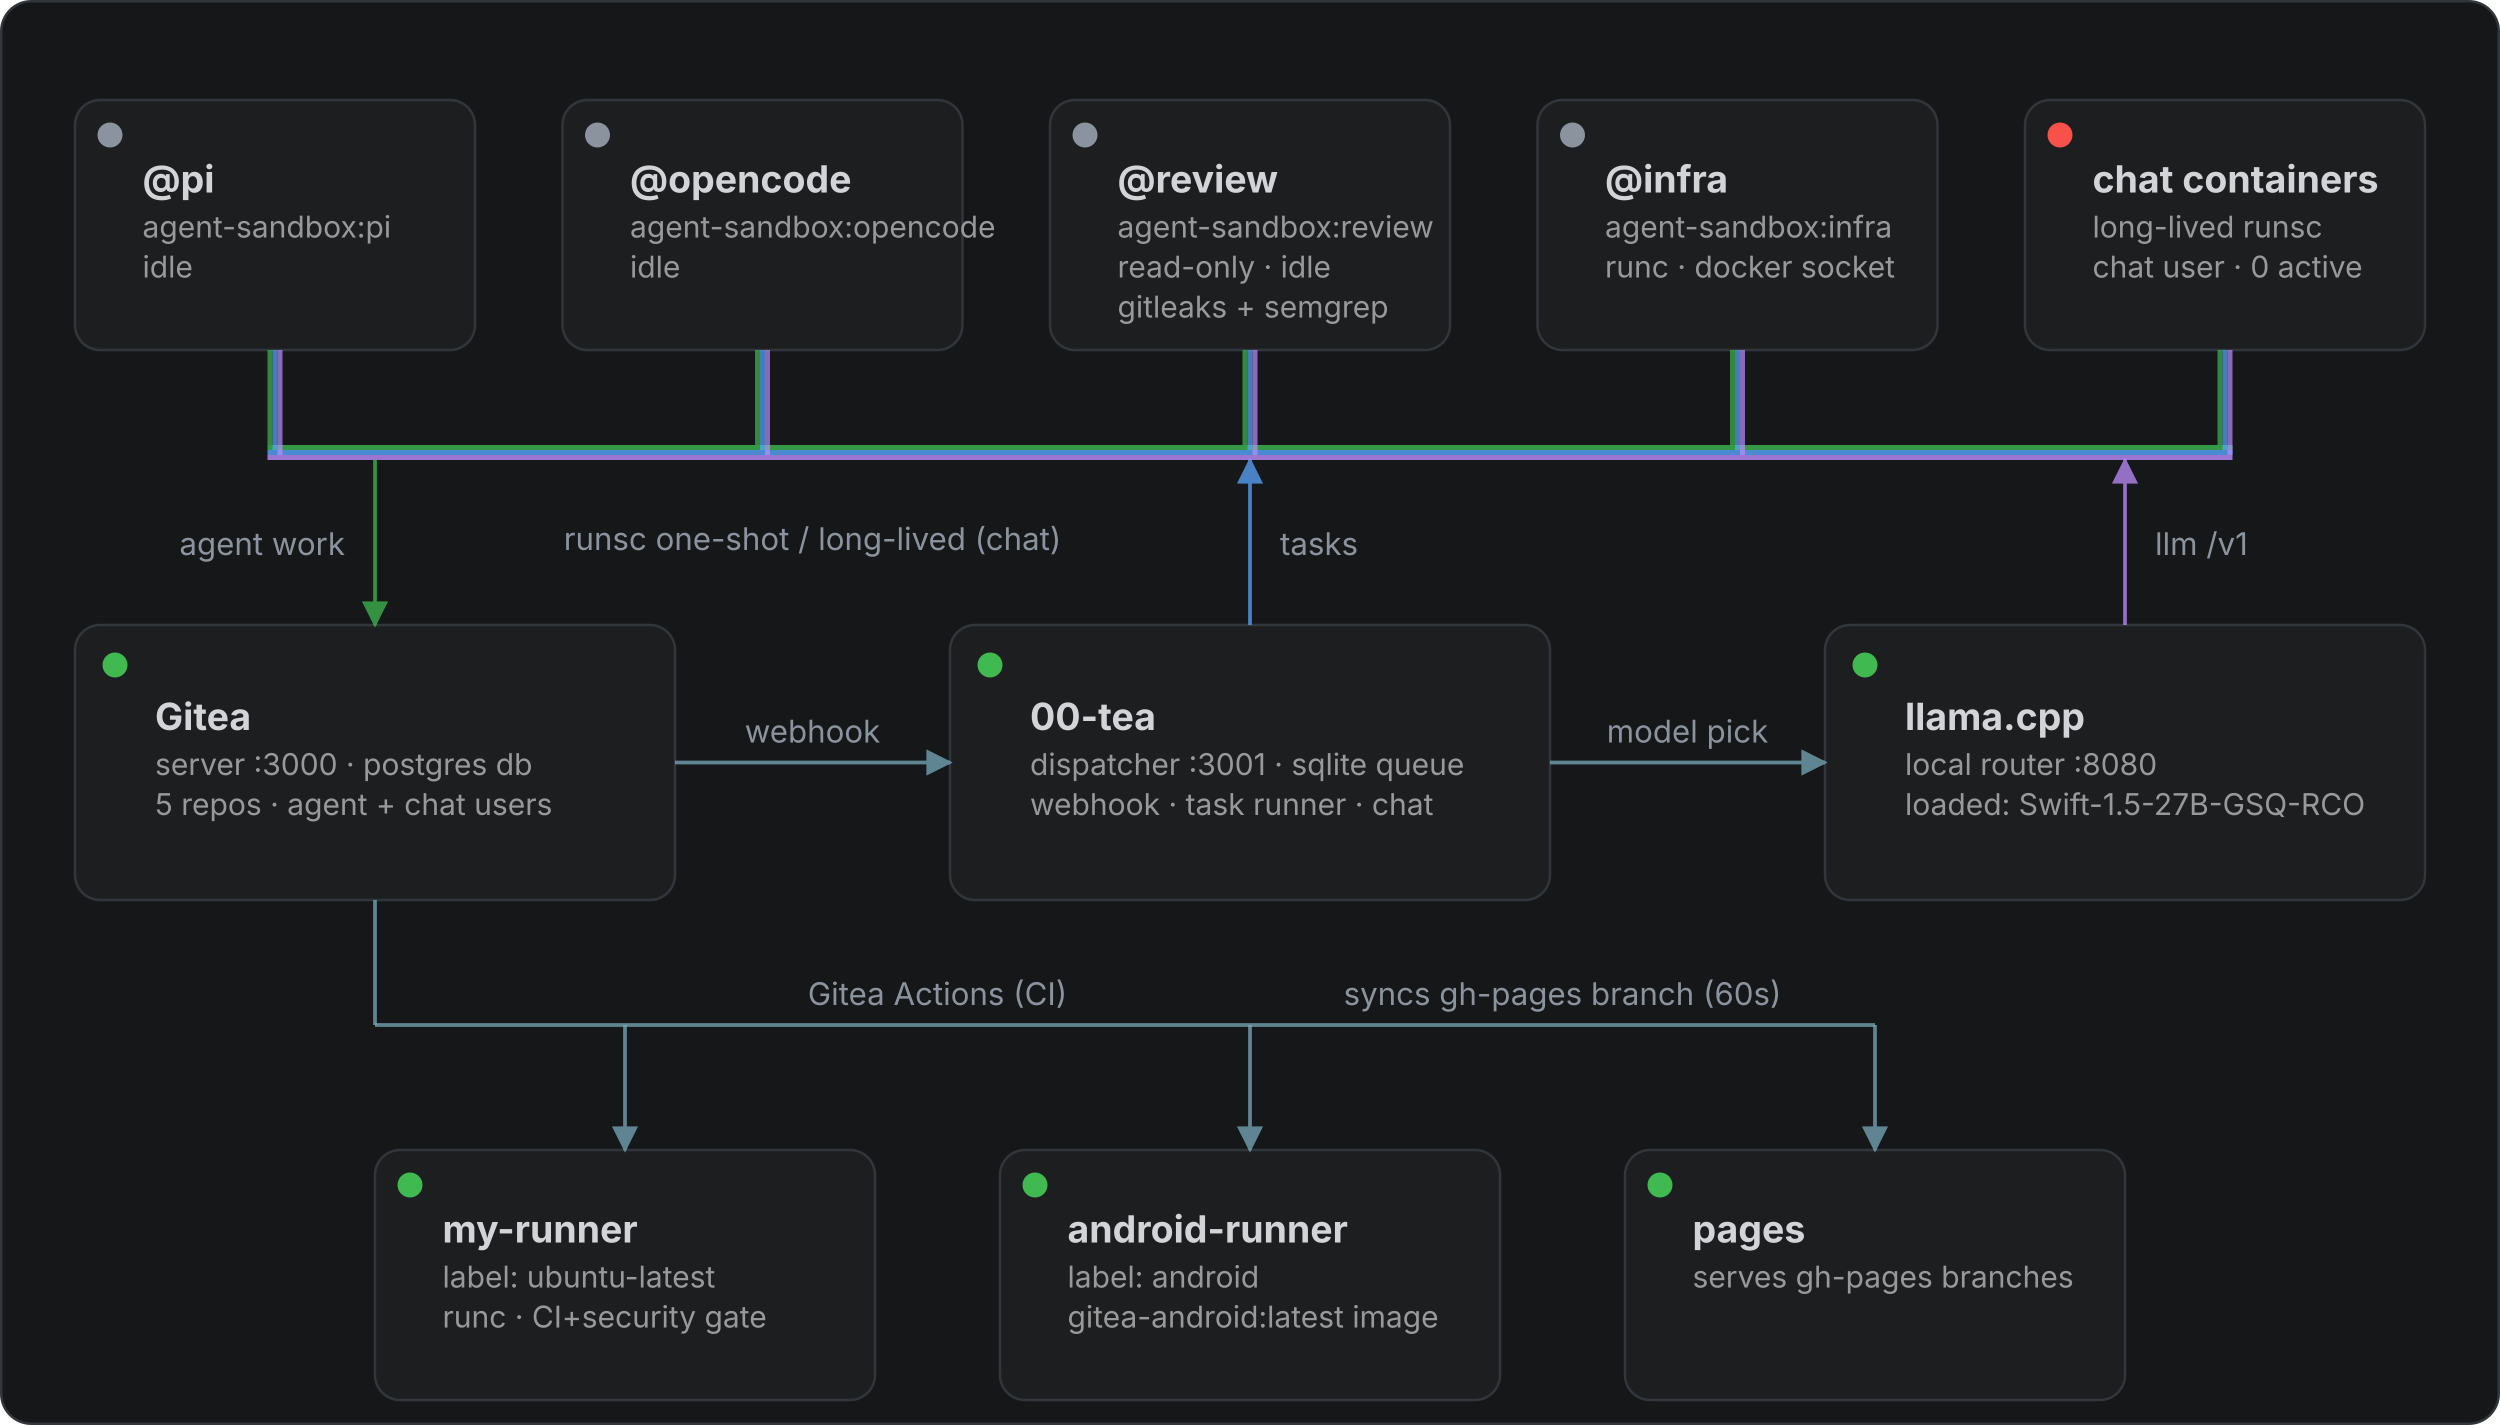
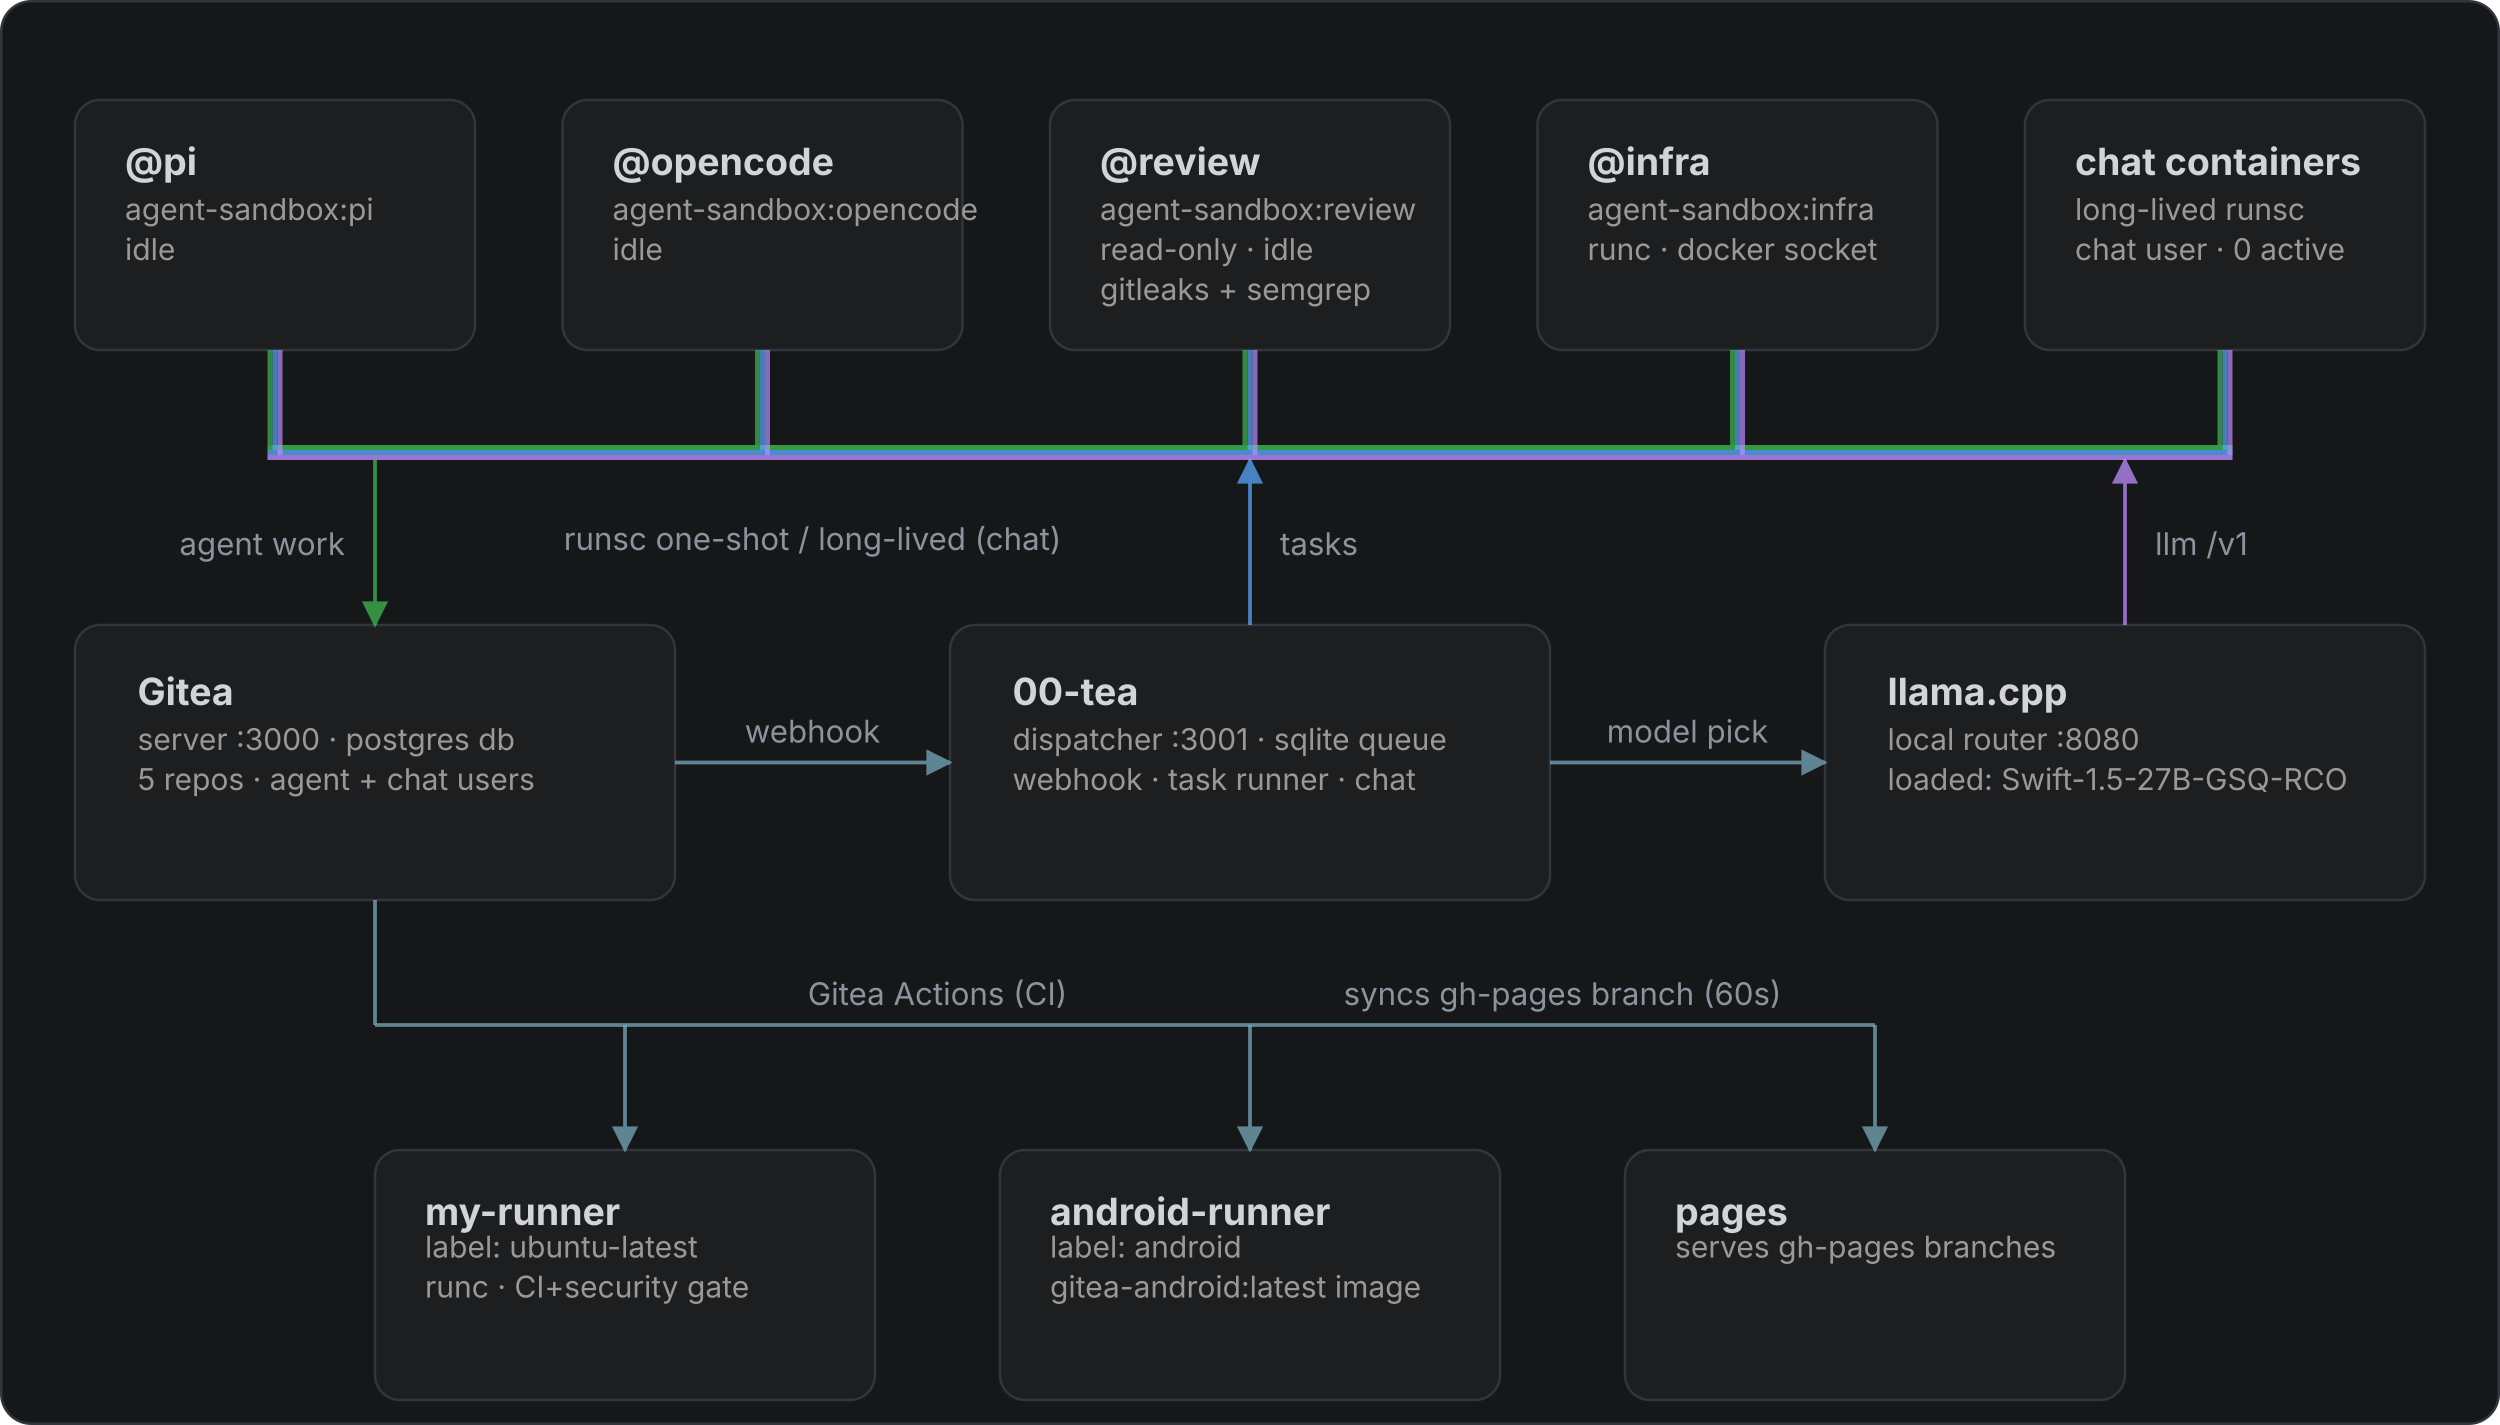
<svg xmlns="http://www.w3.org/2000/svg" id="diag" viewBox="0 0 1000 570" font-family="system-ui,-apple-system,'Segoe UI',sans-serif" style="width:100%;display:block;cursor:grab;touch-action:none">
-   <style>.st{fill:#8b949e}.st.ok{fill:#3fb950}.st.bad{fill:#f85149}</style>
  <rect x="0.5" y="0.5" width="999" height="569" rx="12" fill="#161718" stroke="#30363b" />
  <defs>
    <marker id="arr" viewBox="0 0 10 10" refX="9" refY="5" markerWidth="7" markerHeight="7" orient="auto-start-reverse">
      <path d="M 0 0 L 10 5 L 0 10 z" fill="#7ab" />
    </marker>
    <marker id="arr-g" viewBox="0 0 10 10" refX="9" refY="5" markerWidth="7" markerHeight="7" orient="auto-start-reverse">
      <path d="M 0 0 L 10 5 L 0 10 z" fill="#3fb950" />
    </marker>
    <marker id="arr-b" viewBox="0 0 10 10" refX="9" refY="5" markerWidth="7" markerHeight="7" orient="auto-start-reverse">
      <path d="M 0 0 L 10 5 L 0 10 z" fill="#58a6ff" />
    </marker>
    <marker id="arr-p" viewBox="0 0 10 10" refX="9" refY="5" markerWidth="7" markerHeight="7" orient="auto-start-reverse">
      <path d="M 0 0 L 10 5 L 0 10 z" fill="#bc8cff" />
    </marker>
  </defs>
  <g class="blk">
    <rect x="30" y="40" width="160" height="100" rx="10" fill="#1c1e20" stroke="#30363b" />
-     <circle class="st" cx="44" cy="54" r="5" />
-     <text x="57" y="77" font-size="15" font-weight="700" fill="#d2d4d8">@pi</text>
-     <text x="57" y="95" font-size="12" fill="#999">agent-sandbox:pi</text>
-     <text x="57" y="111" font-size="12" fill="#999">idle</text>
+     <text x="50" y="70" font-size="15" font-weight="700" fill="#d2d4d8">@pi</text>
+     <text x="50" y="88" font-size="12" fill="#999">agent-sandbox:pi</text>
+     <text x="50" y="104" font-size="12" fill="#999">idle</text>
  </g>
  <g class="blk">
    <rect x="225" y="40" width="160" height="100" rx="10" fill="#1c1e20" stroke="#30363b" />
-     <circle class="st" cx="239" cy="54" r="5" />
-     <text x="252" y="77" font-size="15" font-weight="700" fill="#d2d4d8">@opencode</text>
-     <text x="252" y="95" font-size="12" fill="#999">agent-sandbox:opencode</text>
-     <text x="252" y="111" font-size="12" fill="#999">idle</text>
+     <text x="245" y="70" font-size="15" font-weight="700" fill="#d2d4d8">@opencode</text>
+     <text x="245" y="88" font-size="12" fill="#999">agent-sandbox:opencode</text>
+     <text x="245" y="104" font-size="12" fill="#999">idle</text>
  </g>
  <g class="blk">
    <rect x="420" y="40" width="160" height="100" rx="10" fill="#1c1e20" stroke="#30363b" />
-     <circle class="st" cx="434" cy="54" r="5" />
-     <text x="447" y="77" font-size="15" font-weight="700" fill="#d2d4d8">@review</text>
-     <text x="447" y="95" font-size="12" fill="#999">agent-sandbox:review</text>
-     <text x="447" y="111" font-size="12" fill="#999">read-only · idle</text>
-     <text x="447" y="127" font-size="12" fill="#999">gitleaks + semgrep</text>
+     <text x="440" y="70" font-size="15" font-weight="700" fill="#d2d4d8">@review</text>
+     <text x="440" y="88" font-size="12" fill="#999">agent-sandbox:review</text>
+     <text x="440" y="104" font-size="12" fill="#999">read-only · idle</text>
+     <text x="440" y="120" font-size="12" fill="#999">gitleaks + semgrep</text>
  </g>
  <g class="blk">
    <rect x="615" y="40" width="160" height="100" rx="10" fill="#1c1e20" stroke="#30363b" />
-     <circle class="st" cx="629" cy="54" r="5" />
-     <text x="642" y="77" font-size="15" font-weight="700" fill="#d2d4d8">@infra</text>
-     <text x="642" y="95" font-size="12" fill="#999">agent-sandbox:infra</text>
-     <text x="642" y="111" font-size="12" fill="#999">runc · docker socket</text>
+     <text x="635" y="70" font-size="15" font-weight="700" fill="#d2d4d8">@infra</text>
+     <text x="635" y="88" font-size="12" fill="#999">agent-sandbox:infra</text>
+     <text x="635" y="104" font-size="12" fill="#999">runc · docker socket</text>
  </g>
  <g class="blk bad">
    <rect x="810" y="40" width="160" height="100" rx="10" fill="#1c1e20" stroke="#30363b" />
-     <circle class="st bad" cx="824" cy="54" r="5" />
-     <text x="837" y="77" font-size="15" font-weight="700" fill="#d2d4d8">chat containers</text>
-     <text x="837" y="95" font-size="12" fill="#999">long-lived runsc</text>
-     <text x="837" y="111" font-size="12" fill="#999">chat user · 0 active</text>
+     <text x="830" y="70" font-size="15" font-weight="700" fill="#d2d4d8">chat containers</text>
+     <text x="830" y="88" font-size="12" fill="#999">long-lived runsc</text>
+     <text x="830" y="104" font-size="12" fill="#999">chat user · 0 active</text>
  </g>
  <a href="#gitea" style="text-decoration:none">
    <g class="blk ok">
      <rect x="30" y="250" width="240" height="110" rx="10" fill="#1c1e20" stroke="#30363b" />
-       <circle class="st ok" cx="46" cy="266" r="5" />
-       <text x="62" y="292" font-size="15" font-weight="700" fill="#d2d4d8">Gitea</text>
-       <text x="62" y="310" font-size="12" fill="#999">server :3000 · postgres db</text>
-       <text x="62" y="326" font-size="12" fill="#999">5 repos · agent + chat users</text>
+       <text x="55" y="282" font-size="15" font-weight="700" fill="#d2d4d8">Gitea</text>
+       <text x="55" y="300" font-size="12" fill="#999">server :3000 · postgres db</text>
+       <text x="55" y="316" font-size="12" fill="#999">5 repos · agent + chat users</text>
    </g>
  </a>
  <a href="/tasks" style="text-decoration:none">
    <g class="blk ok">
      <rect x="380" y="250" width="240" height="110" rx="10" fill="#1c1e20" stroke="#30363b" />
-       <circle class="st ok" cx="396" cy="266" r="5" />
-       <text x="412" y="292" font-size="15" font-weight="700" fill="#d2d4d8">00-tea</text>
-       <text x="412" y="310" font-size="12" fill="#999">dispatcher :3001 · sqlite queue</text>
-       <text x="412" y="326" font-size="12" fill="#999">webhook · task runner · chat</text>
+       <text x="405" y="282" font-size="15" font-weight="700" fill="#d2d4d8">00-tea</text>
+       <text x="405" y="300" font-size="12" fill="#999">dispatcher :3001 · sqlite queue</text>
+       <text x="405" y="316" font-size="12" fill="#999">webhook · task runner · chat</text>
    </g>
  </a>
  <g class="blk ok">
    <rect x="730" y="250" width="240" height="110" rx="10" fill="#1c1e20" stroke="#30363b" />
-     <circle class="st ok" cx="746" cy="266" r="5" />
-     <text x="762" y="292" font-size="15" font-weight="700" fill="#d2d4d8">llama.cpp</text>
-     <text x="762" y="310" font-size="12" fill="#999">local router :8080</text>
-     <text x="762" y="326" font-size="12" fill="#999">loaded: Swift-1.5-27B-GSQ-RCO</text>
+     <text x="755" y="282" font-size="15" font-weight="700" fill="#d2d4d8">llama.cpp</text>
+     <text x="755" y="300" font-size="12" fill="#999">local router :8080</text>
+     <text x="755" y="316" font-size="12" fill="#999">loaded: Swift-1.5-27B-GSQ-RCO</text>
  </g>
  <g class="blk ok">
    <rect x="150" y="460" width="200" height="100" rx="10" fill="#1c1e20" stroke="#30363b" />
-     <circle class="st ok" cx="164" cy="474" r="5" />
-     <text x="177" y="497" font-size="15" font-weight="700" fill="#d2d4d8">my-runner</text>
-     <text x="177" y="515" font-size="12" fill="#999">label: ubuntu-latest</text>
-     <text x="177" y="531" font-size="12" fill="#999">runc · CI+security gate</text>
+     <text x="170" y="490" font-size="15" font-weight="700" fill="#d2d4d8">my-runner</text>
+     <text x="170" y="503" font-size="12" fill="#999">label: ubuntu-latest</text>
+     <text x="170" y="519" font-size="12" fill="#999">runc · CI+security gate</text>
  </g>
  <g class="blk ok">
    <rect x="400" y="460" width="200" height="100" rx="10" fill="#1c1e20" stroke="#30363b" />
-     <circle class="st ok" cx="414" cy="474" r="5" />
-     <text x="427" y="497" font-size="15" font-weight="700" fill="#d2d4d8">android-runner</text>
-     <text x="427" y="515" font-size="12" fill="#999">label: android</text>
-     <text x="427" y="531" font-size="12" fill="#999">gitea-android:latest image</text>
+     <text x="420" y="490" font-size="15" font-weight="700" fill="#d2d4d8">android-runner</text>
+     <text x="420" y="503" font-size="12" fill="#999">label: android</text>
+     <text x="420" y="519" font-size="12" fill="#999">gitea-android:latest image</text>
  </g>
  <g class="blk ok">
    <rect x="650" y="460" width="200" height="100" rx="10" fill="#1c1e20" stroke="#30363b" />
-     <circle class="st ok" cx="664" cy="474" r="5" />
-     <text x="677" y="497" font-size="15" font-weight="700" fill="#d2d4d8">pages</text>
-     <text x="677" y="515" font-size="12" fill="#999">serves gh-pages branches</text>
+     <text x="670" y="490" font-size="15" font-weight="700" fill="#d2d4d8">pages</text>
+     <text x="670" y="503" font-size="12" fill="#999">serves gh-pages branches</text>
  </g>
  <path d="M 270 305 L 380 305" style="stroke:#7ab;stroke-width:1.5;fill:none;opacity:.75" marker-end="url(#arr)" />
  <text x="325" y="297" font-size="12.5" fill="#8b949e" text-anchor="middle">webhook</text>
  <path d="M 620 305 L 730 305" style="stroke:#7ab;stroke-width:1.5;fill:none;opacity:.75" marker-end="url(#arr)" />
  <text x="675" y="297" font-size="12.5" fill="#8b949e" text-anchor="middle">model pick</text>
  <path d="M 150 184 L 150 250" stroke="#3fb950" stroke-width="1.5" fill="none" opacity=".75" marker-end="url(#arr-g)" />
  <text x="138" y="222" font-size="12.5" fill="#8b949e" text-anchor="end">agent work</text>
  <path d="M 500 250 L 500 184" stroke="#58a6ff" stroke-width="1.5" fill="none" opacity=".75" marker-end="url(#arr-b)" />
  <text x="512" y="222" font-size="12.5" fill="#8b949e" text-anchor="start">tasks</text>
  <path d="M 850 250 L 850 184" stroke="#bc8cff" stroke-width="1.5" fill="none" opacity=".75" marker-end="url(#arr-p)" />
  <text x="862" y="222" font-size="12.5" fill="#8b949e" text-anchor="start">llm /v1</text>
  <rect x="107" y="178" width="786" height="2" fill="#3fb950" opacity=".8" />
  <rect x="107" y="180" width="786" height="2" fill="#58a6ff" opacity=".8" />
  <rect x="107" y="182" width="786" height="2" fill="#bc8cff" opacity=".8" />
  <rect x="107" y="140" width="2" height="38" fill="#3fb950" opacity=".7" />
  <rect x="109" y="140" width="2" height="40" fill="#58a6ff" opacity=".7" />
  <rect x="111" y="140" width="2" height="42" fill="#bc8cff" opacity=".7" />
  <rect x="302" y="140" width="2" height="38" fill="#3fb950" opacity=".7" />
  <rect x="304" y="140" width="2" height="40" fill="#58a6ff" opacity=".7" />
  <rect x="306" y="140" width="2" height="42" fill="#bc8cff" opacity=".7" />
  <rect x="497" y="140" width="2" height="38" fill="#3fb950" opacity=".7" />
  <rect x="499" y="140" width="2" height="40" fill="#58a6ff" opacity=".7" />
  <rect x="501" y="140" width="2" height="42" fill="#bc8cff" opacity=".7" />
  <rect x="692" y="140" width="2" height="38" fill="#3fb950" opacity=".7" />
  <rect x="694" y="140" width="2" height="40" fill="#58a6ff" opacity=".7" />
  <rect x="696" y="140" width="2" height="42" fill="#bc8cff" opacity=".7" />
  <rect x="887" y="140" width="2" height="38" fill="#3fb950" opacity=".7" />
  <rect x="889" y="140" width="2" height="40" fill="#58a6ff" opacity=".7" />
  <rect x="891" y="140" width="2" height="42" fill="#bc8cff" opacity=".7" />
  <text x="325" y="220" font-size="12.5" fill="#8b949e" text-anchor="middle">runsc one-shot / long-lived (chat)</text>
  <path d="M 150 360 L 150 410" style="stroke:#7ab;stroke-width:1.5;fill:none;opacity:.75" />
  <path d="M 150 410 L 750 410" style="stroke:#7ab;stroke-width:1.5;fill:none;opacity:.75" />
  <path d="M 250 410 L 250 460" style="stroke:#7ab;stroke-width:1.5;fill:none;opacity:.75" marker-end="url(#arr)" />
  <path d="M 500 410 L 500 460" style="stroke:#7ab;stroke-width:1.5;fill:none;opacity:.75" marker-end="url(#arr)" />
  <path d="M 750 410 L 750 460" style="stroke:#7ab;stroke-width:1.5;fill:none;opacity:.75" marker-end="url(#arr)" />
  <text x="375" y="402" font-size="12.5" fill="#8b949e" text-anchor="middle">Gitea Actions (CI)</text>
  <text x="625" y="402" font-size="12.5" fill="#8b949e" text-anchor="middle">syncs gh-pages branch (60s)</text>
</svg>
